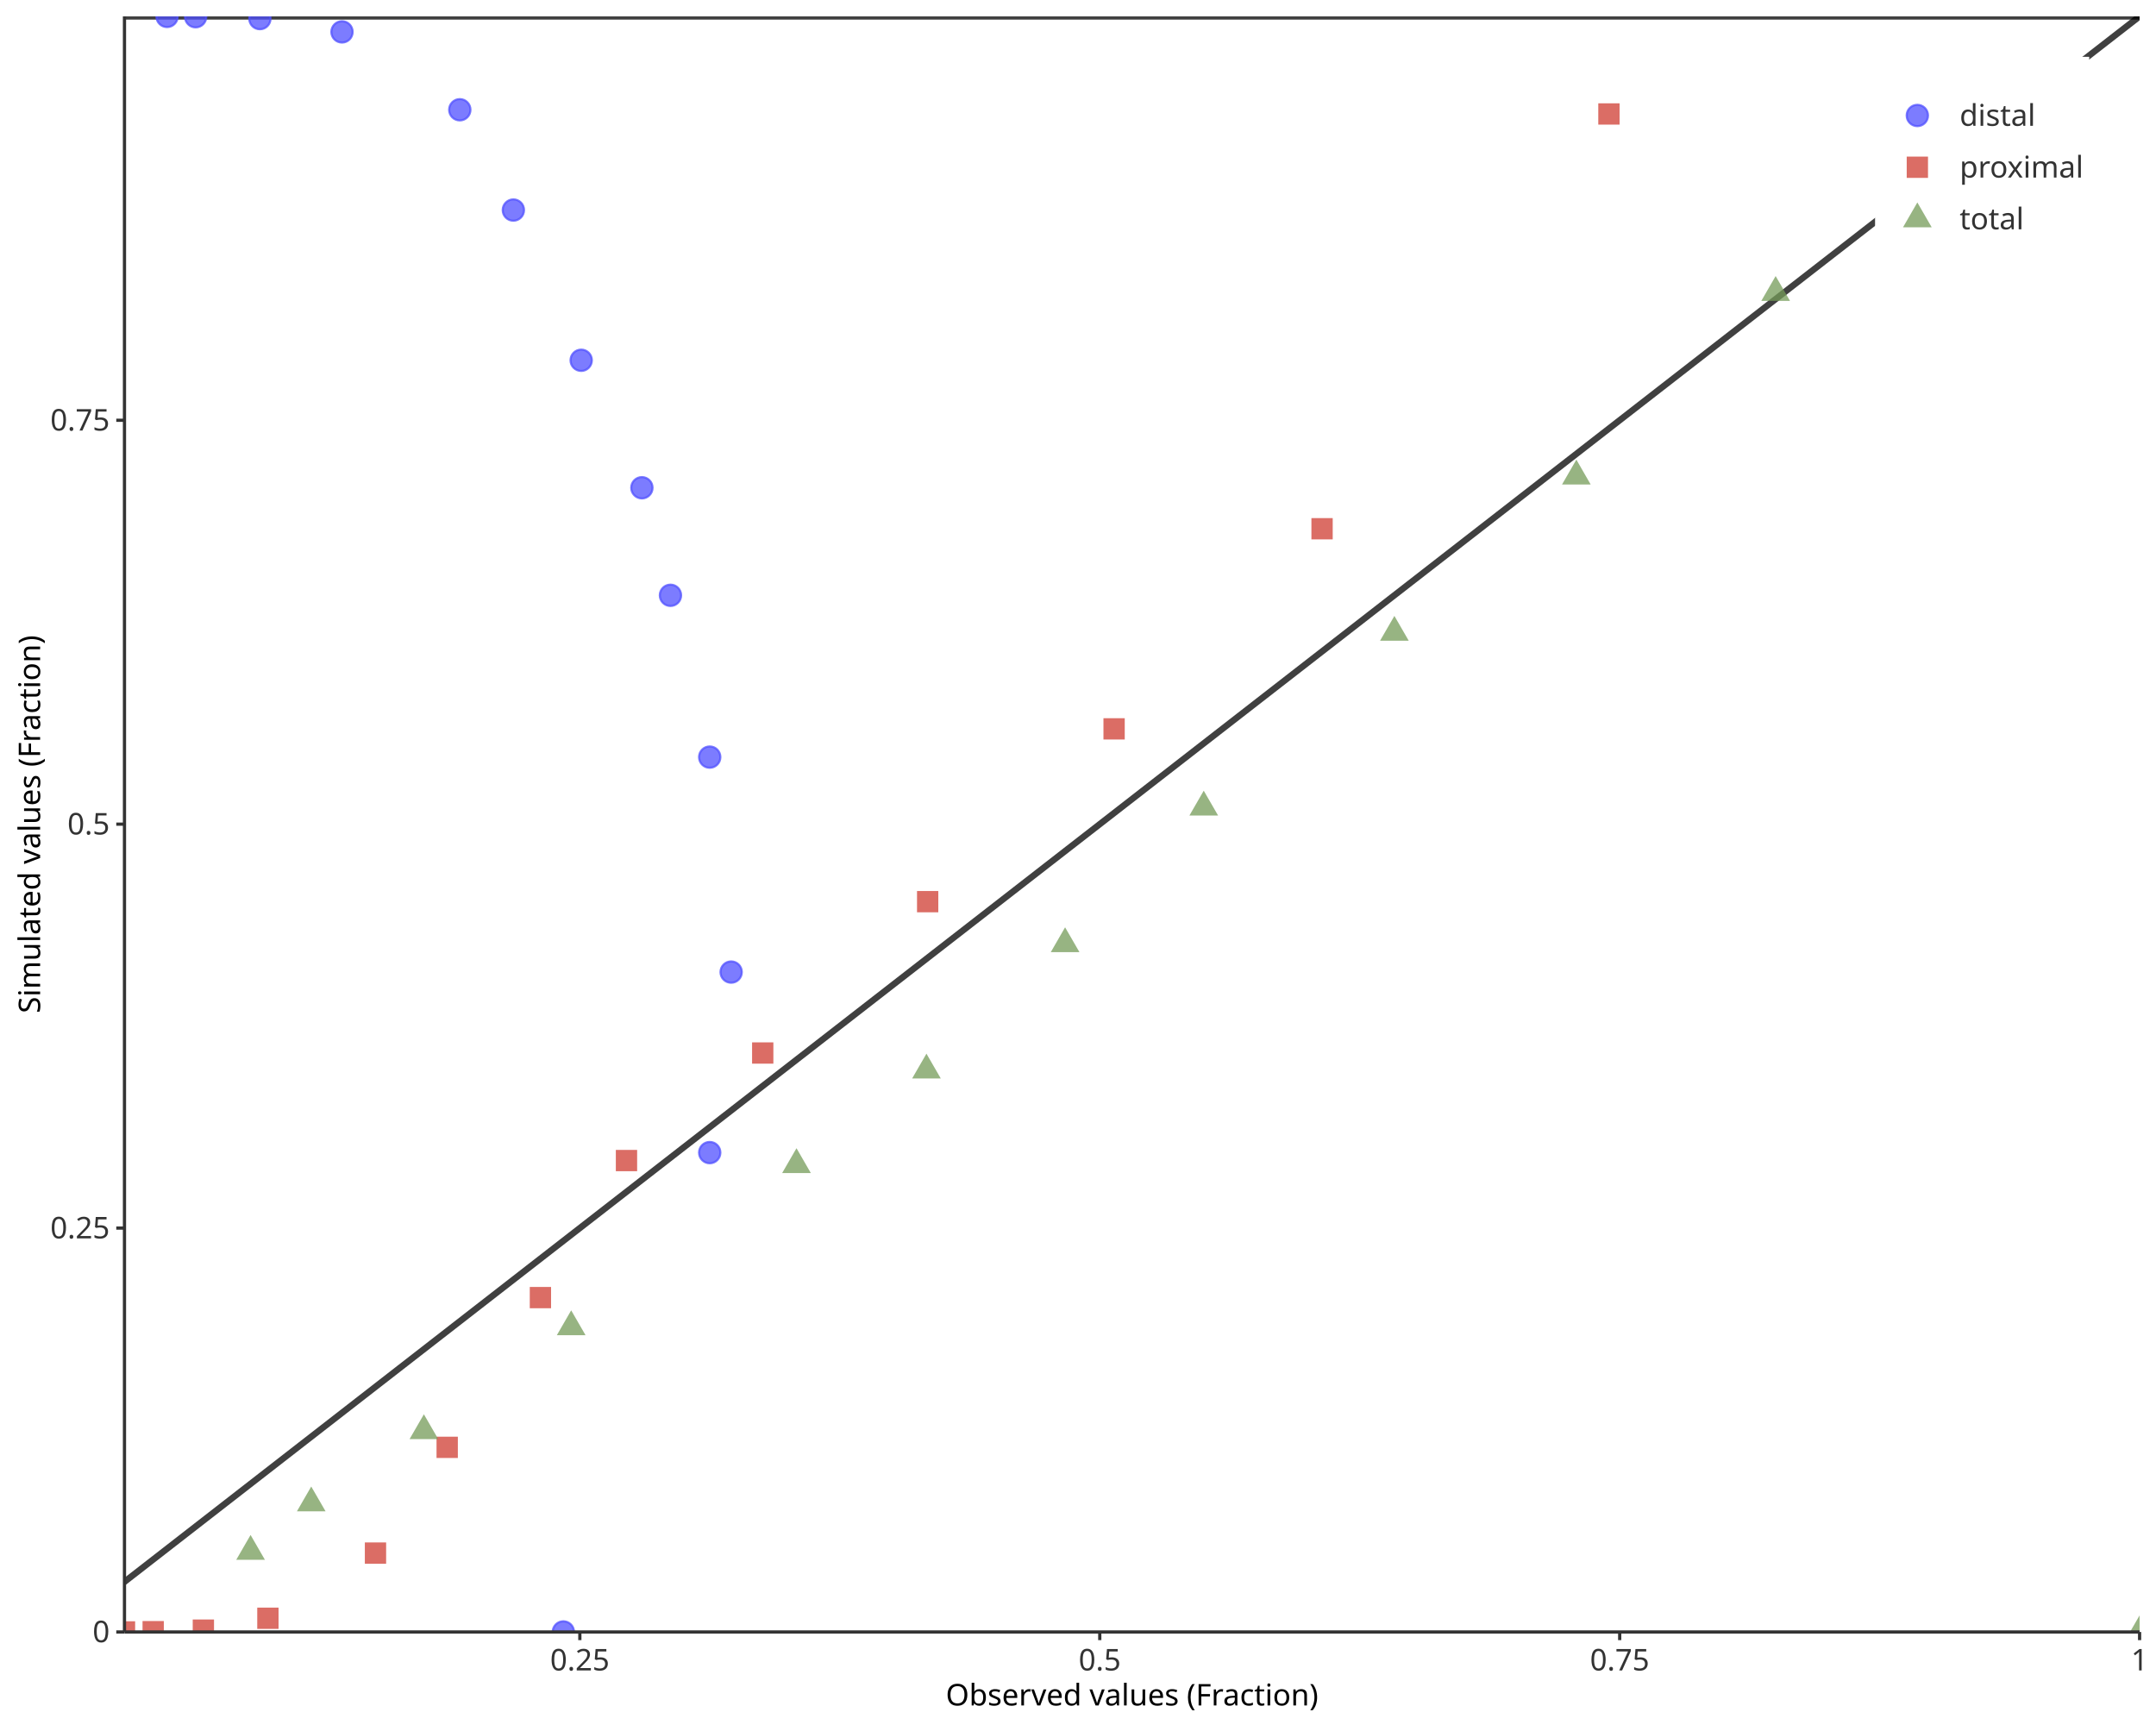
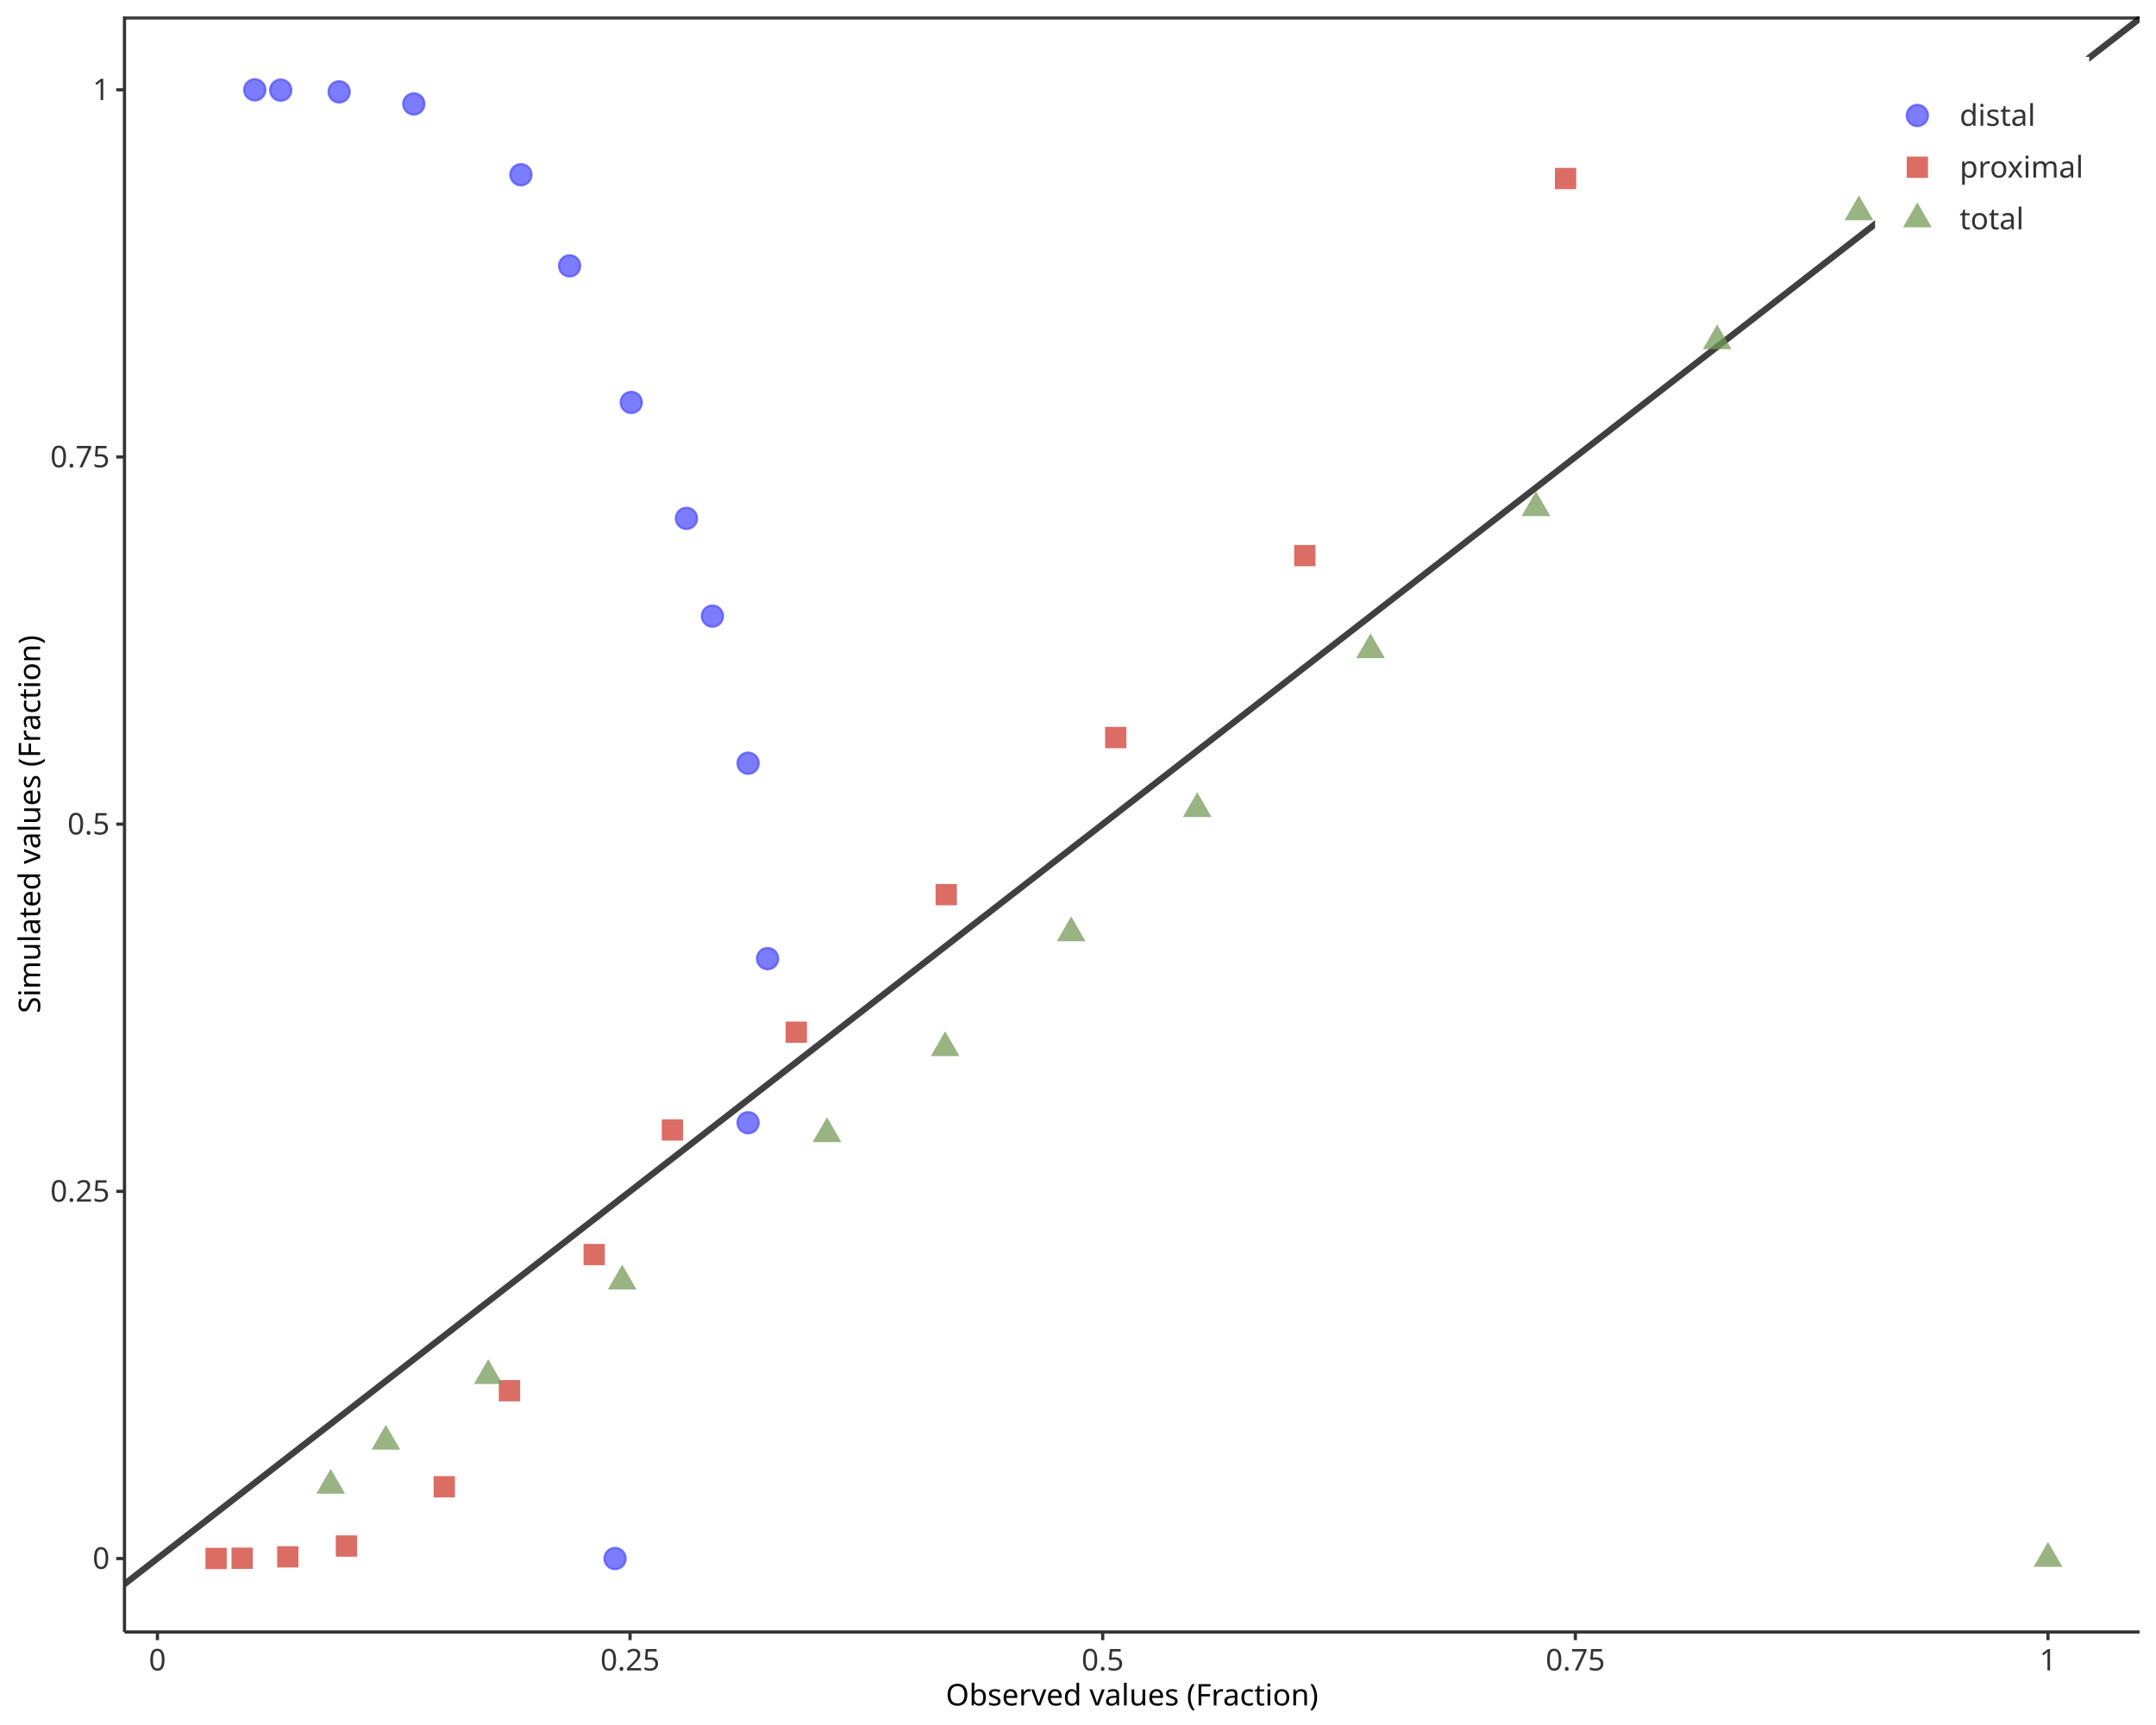
<svg xmlns="http://www.w3.org/2000/svg" class="svglite" data-engine-version="2.0" width="720.00pt" height="576.00pt" viewBox="0 0 720.00 576.00">
  <defs>
    <style type="text/css">
    .svglite line, .svglite polyline, .svglite polygon, .svglite path, .svglite rect, .svglite circle {
      fill: none;
      stroke: #000000;
      stroke-linecap: round;
      stroke-linejoin: round;
      stroke-miterlimit: 10.00;
    }
  </style>
  </defs>
  <rect width="100%" height="100%" style="stroke: none; fill: #FFFFFF;" />
  <defs>
    <clipPath id="cpMC4wMHw3MjAuMDB8MC4wMHw1NzYuMDA=">
      <rect x="0.00" y="0.00" width="720.00" height="576.00" />
    </clipPath>
  </defs>
  <g clip-path="url(#cpMC4wMHw3MjAuMDB8MC4wMHw1NzYuMDA=)">
    <rect x="0.00" y="0.00" width="720.00" height="576.00" style="stroke-width: 1.07; stroke: none; fill: #FFFFFF;" />
  </g>
  <defs>
    <clipPath id="cpNDEuNTd8NzE0LjUyfDUuNDh8NTQ0Ljkz">
      <rect x="41.57" y="5.48" width="672.95" height="539.45" />
    </clipPath>
  </defs>
  <g clip-path="url(#cpNDEuNTd8NzE0LjUyfDUuNDh8NTQ0Ljkz)">
    <rect x="41.57" y="5.48" width="672.95" height="539.45" style="stroke-width: 1.07; stroke: none; fill: #FFFFFF;" />
-     <polyline points="41.57,477.50 714.52,477.50 " style="stroke-width: 0.53; stroke: #FFFFFF; stroke-linecap: butt;" />
-     <polyline points="41.57,342.63 714.52,342.63 " style="stroke-width: 0.53; stroke: #FFFFFF; stroke-linecap: butt;" />
-     <polyline points="41.57,207.76 714.52,207.76 " style="stroke-width: 0.53; stroke: #FFFFFF; stroke-linecap: butt;" />
-     <polyline points="41.57,72.90 714.52,72.90 " style="stroke-width: 0.53; stroke: #FFFFFF; stroke-linecap: butt;" />
-     <polyline points="106.83,544.93 106.83,5.48 " style="stroke-width: 0.53; stroke: #FFFFFF; stroke-linecap: butt;" />
-     <polyline points="280.46,544.93 280.46,5.48 " style="stroke-width: 0.53; stroke: #FFFFFF; stroke-linecap: butt;" />
-     <polyline points="454.08,544.93 454.08,5.48 " style="stroke-width: 0.53; stroke: #FFFFFF; stroke-linecap: butt;" />
-     <polyline points="627.71,544.93 627.71,5.48 " style="stroke-width: 0.53; stroke: #FFFFFF; stroke-linecap: butt;" />
+     <polyline points="41.57,459.11 714.52,459.11 " style="stroke-width: 0.53; stroke: #FFFFFF; stroke-linecap: butt;" />
+     <polyline points="41.57,336.50 714.52,336.50 " style="stroke-width: 0.53; stroke: #FFFFFF; stroke-linecap: butt;" />
+     <polyline points="41.57,213.89 714.52,213.89 " style="stroke-width: 0.53; stroke: #FFFFFF; stroke-linecap: butt;" />
+     <polyline points="41.57,91.29 714.52,91.29 " style="stroke-width: 0.53; stroke: #FFFFFF; stroke-linecap: butt;" />
+     <polyline points="131.49,544.93 131.49,5.48 " style="stroke-width: 0.53; stroke: #FFFFFF; stroke-linecap: butt;" />
+     <polyline points="289.33,544.93 289.33,5.48 " style="stroke-width: 0.53; stroke: #FFFFFF; stroke-linecap: butt;" />
+     <polyline points="447.17,544.93 447.17,5.48 " style="stroke-width: 0.53; stroke: #FFFFFF; stroke-linecap: butt;" />
+     <polyline points="605.01,544.93 605.01,5.48 " style="stroke-width: 0.53; stroke: #FFFFFF; stroke-linecap: butt;" />
  </g>
  <g clip-path="url(#cpMC4wMHw3MjAuMDB8MC4wMHw1NzYuMDA=)">
</g>
  <g clip-path="url(#cpNDEuNTd8NzE0LjUyfDUuNDh8NTQ0Ljkz)">
</g>
  <g clip-path="url(#cpMC4wMHw3MjAuMDB8MC4wMHw1NzYuMDA=)">
</g>
  <g clip-path="url(#cpNDEuNTd8NzE0LjUyfDUuNDh8NTQ0Ljkz)">
</g>
  <g clip-path="url(#cpMC4wMHw3MjAuMDB8MC4wMHw1NzYuMDA=)">
</g>
  <g clip-path="url(#cpNDEuNTd8NzE0LjUyfDUuNDh8NTQ0Ljkz)">
</g>
  <g clip-path="url(#cpMC4wMHw3MjAuMDB8MC4wMHw1NzYuMDA=)">
</g>
  <g clip-path="url(#cpNDEuNTd8NzE0LjUyfDUuNDh8NTQ0Ljkz)">
</g>
  <g clip-path="url(#cpMC4wMHw3MjAuMDB8MC4wMHw1NzYuMDA=)">
</g>
  <g clip-path="url(#cpNDEuNTd8NzE0LjUyfDUuNDh8NTQ0Ljkz)">
</g>
  <g clip-path="url(#cpMC4wMHw3MjAuMDB8MC4wMHw1NzYuMDA=)">
</g>
  <g clip-path="url(#cpNDEuNTd8NzE0LjUyfDUuNDh8NTQ0Ljkz)">
</g>
  <g clip-path="url(#cpMC4wMHw3MjAuMDB8MC4wMHw1NzYuMDA=)">
</g>
  <g clip-path="url(#cpNDEuNTd8NzE0LjUyfDUuNDh8NTQ0Ljkz)">
</g>
  <g clip-path="url(#cpMC4wMHw3MjAuMDB8MC4wMHw1NzYuMDA=)">
</g>
  <g clip-path="url(#cpNDEuNTd8NzE0LjUyfDUuNDh8NTQ0Ljkz)">
</g>
  <g clip-path="url(#cpMC4wMHw3MjAuMDB8MC4wMHw1NzYuMDA=)">
</g>
  <g clip-path="url(#cpNDEuNTd8NzE0LjUyfDUuNDh8NTQ0Ljkz)">
</g>
  <g clip-path="url(#cpMC4wMHw3MjAuMDB8MC4wMHw1NzYuMDA=)">
</g>
  <g clip-path="url(#cpNDEuNTd8NzE0LjUyfDUuNDh8NTQ0Ljkz)">
</g>
  <g clip-path="url(#cpMC4wMHw3MjAuMDB8MC4wMHw1NzYuMDA=)">
</g>
  <g clip-path="url(#cpNDEuNTd8NzE0LjUyfDUuNDh8NTQ0Ljkz)">
</g>
  <g clip-path="url(#cpMC4wMHw3MjAuMDB8MC4wMHw1NzYuMDA=)">
</g>
  <g clip-path="url(#cpNDEuNTd8NzE0LjUyfDUuNDh8NTQ0Ljkz)">
</g>
  <g clip-path="url(#cpMC4wMHw3MjAuMDB8MC4wMHw1NzYuMDA=)">
</g>
  <g clip-path="url(#cpNDEuNTd8NzE0LjUyfDUuNDh8NTQ0Ljkz)">
</g>
  <g clip-path="url(#cpMC4wMHw3MjAuMDB8MC4wMHw1NzYuMDA=)">
</g>
  <g clip-path="url(#cpNDEuNTd8NzE0LjUyfDUuNDh8NTQ0Ljkz)">
</g>
  <g clip-path="url(#cpMC4wMHw3MjAuMDB8MC4wMHw1NzYuMDA=)">
</g>
  <g clip-path="url(#cpNDEuNTd8NzE0LjUyfDUuNDh8NTQ0Ljkz)">
</g>
  <g clip-path="url(#cpMC4wMHw3MjAuMDB8MC4wMHw1NzYuMDA=)">
</g>
  <g clip-path="url(#cpNDEuNTd8NzE0LjUyfDUuNDh8NTQ0Ljkz)">
-     <line x1="-631.38" y1="1050.92" x2="1387.47" y2="-517.27" style="stroke-width: 2.13; stroke: #000000; stroke-opacity: 0.75; stroke-linecap: butt;" />
+     <line x1="-631.38" y1="1051.68" x2="1387.47" y2="-516.51" style="stroke-width: 2.13; stroke: #000000; stroke-opacity: 0.75; stroke-linecap: butt;" />
    <line x1="-631.38" y1="5.48" x2="1387.47" y2="5.48" style="stroke-width: 2.13; stroke: #000000; stroke-opacity: 0.75; stroke-linecap: butt;" />
-     <circle cx="188.13" cy="544.93" r="3.56" style="stroke-width: 0.71; stroke: #5050FF; stroke-opacity: 0.75; fill: #5050FF; fill-opacity: 0.75;" />
-     <circle cx="237.01" cy="384.87" r="3.56" style="stroke-width: 0.71; stroke: #5050FF; stroke-opacity: 0.75; fill: #5050FF; fill-opacity: 0.75;" />
-     <circle cx="244.17" cy="324.59" r="3.56" style="stroke-width: 0.71; stroke: #5050FF; stroke-opacity: 0.75; fill: #5050FF; fill-opacity: 0.75;" />
-     <circle cx="237.01" cy="252.81" r="3.56" style="stroke-width: 0.71; stroke: #5050FF; stroke-opacity: 0.75; fill: #5050FF; fill-opacity: 0.75;" />
-     <circle cx="223.90" cy="198.78" r="3.56" style="stroke-width: 0.71; stroke: #5050FF; stroke-opacity: 0.75; fill: #5050FF; fill-opacity: 0.75;" />
-     <circle cx="214.36" cy="162.87" r="3.56" style="stroke-width: 0.71; stroke: #5050FF; stroke-opacity: 0.75; fill: #5050FF; fill-opacity: 0.75;" />
-     <circle cx="194.09" cy="120.30" r="3.56" style="stroke-width: 0.71; stroke: #5050FF; stroke-opacity: 0.75; fill: #5050FF; fill-opacity: 0.75;" />
-     <circle cx="171.44" cy="70.14" r="3.56" style="stroke-width: 0.71; stroke: #5050FF; stroke-opacity: 0.75; fill: #5050FF; fill-opacity: 0.75;" />
-     <circle cx="153.55" cy="36.65" r="3.56" style="stroke-width: 0.71; stroke: #5050FF; stroke-opacity: 0.75; fill: #5050FF; fill-opacity: 0.75;" />
-     <circle cx="114.21" cy="10.65" r="3.56" style="stroke-width: 0.71; stroke: #5050FF; stroke-opacity: 0.75; fill: #5050FF; fill-opacity: 0.75;" />
-     <circle cx="86.79" cy="6.21" r="3.56" style="stroke-width: 0.71; stroke: #5050FF; stroke-opacity: 0.75; fill: #5050FF; fill-opacity: 0.75;" />
-     <circle cx="65.33" cy="5.58" r="3.56" style="stroke-width: 0.71; stroke: #5050FF; stroke-opacity: 0.75; fill: #5050FF; fill-opacity: 0.75;" />
-     <circle cx="55.79" cy="5.48" r="3.56" style="stroke-width: 0.71; stroke: #5050FF; stroke-opacity: 0.75; fill: #5050FF; fill-opacity: 0.75;" />
-     <polygon points="533.75,41.61 540.86,41.61 540.86,34.50 533.75,34.50 " style="stroke-width: 0.71; stroke: none; fill: #CE3D32; fill-opacity: 0.75;" />
-     <polygon points="437.95,180.11 445.06,180.11 445.06,173.00 437.95,173.00 " style="stroke-width: 0.71; stroke: none; fill: #CE3D32; fill-opacity: 0.75;" />
-     <polygon points="368.50,246.93 375.61,246.93 375.61,239.82 368.50,239.82 " style="stroke-width: 0.71; stroke: none; fill: #CE3D32; fill-opacity: 0.75;" />
-     <polygon points="306.24,304.63 313.35,304.63 313.35,297.52 306.24,297.52 " style="stroke-width: 0.71; stroke: none; fill: #CE3D32; fill-opacity: 0.75;" />
-     <polygon points="251.16,355.17 258.27,355.17 258.27,348.06 251.16,348.06 " style="stroke-width: 0.71; stroke: none; fill: #CE3D32; fill-opacity: 0.75;" />
-     <polygon points="205.66,391.08 212.77,391.08 212.77,383.97 205.66,383.97 " style="stroke-width: 0.71; stroke: none; fill: #CE3D32; fill-opacity: 0.75;" />
-     <polygon points="176.92,436.84 184.03,436.84 184.03,429.73 176.92,429.73 " style="stroke-width: 0.71; stroke: none; fill: #CE3D32; fill-opacity: 0.75;" />
-     <polygon points="145.78,486.84 152.90,486.84 152.90,479.73 145.78,479.73 " style="stroke-width: 0.71; stroke: none; fill: #CE3D32; fill-opacity: 0.75;" />
-     <polygon points="121.84,522.15 128.95,522.15 128.95,515.04 121.84,515.04 " style="stroke-width: 0.71; stroke: none; fill: #CE3D32; fill-opacity: 0.75;" />
-     <polygon points="85.91,543.91 93.02,543.91 93.02,536.80 85.91,536.80 " style="stroke-width: 0.71; stroke: none; fill: #CE3D32; fill-opacity: 0.75;" />
-     <polygon points="64.36,547.87 71.47,547.87 71.47,540.76 64.36,540.76 " style="stroke-width: 0.71; stroke: none; fill: #CE3D32; fill-opacity: 0.75;" />
-     <polygon points="47.60,548.39 54.71,548.39 54.71,541.28 47.60,541.28 " style="stroke-width: 0.71; stroke: none; fill: #CE3D32; fill-opacity: 0.75;" />
-     <polygon points="38.02,548.47 45.13,548.47 45.13,541.36 38.02,541.36 " style="stroke-width: 0.71; stroke: none; fill: #CE3D32; fill-opacity: 0.75;" />
-     <polygon points="714.52,539.40 719.31,547.70 709.73,547.70 " style="stroke-width: 0.71; stroke: none; fill: #749B58; fill-opacity: 0.75;" />
-     <polygon points="645.07,44.79 649.86,53.09 640.28,53.09 " style="stroke-width: 0.71; stroke: none; fill: #749B58; fill-opacity: 0.75;" />
-     <polygon points="592.98,92.18 597.77,100.47 588.19,100.47 " style="stroke-width: 0.71; stroke: none; fill: #749B58; fill-opacity: 0.75;" />
-     <polygon points="526.43,153.48 531.21,161.78 521.64,161.78 " style="stroke-width: 0.71; stroke: none; fill: #749B58; fill-opacity: 0.75;" />
-     <polygon points="465.66,205.66 470.45,213.95 460.87,213.95 " style="stroke-width: 0.71; stroke: none; fill: #749B58; fill-opacity: 0.75;" />
-     <polygon points="401.99,264.02 406.78,272.31 397.21,272.31 " style="stroke-width: 0.71; stroke: none; fill: #749B58; fill-opacity: 0.75;" />
-     <polygon points="355.69,309.64 360.48,317.93 350.91,317.93 " style="stroke-width: 0.71; stroke: none; fill: #749B58; fill-opacity: 0.75;" />
-     <polygon points="309.39,351.83 314.18,360.12 304.61,360.12 " style="stroke-width: 0.71; stroke: none; fill: #749B58; fill-opacity: 0.75;" />
-     <polygon points="265.99,383.40 270.78,391.70 261.20,391.70 " style="stroke-width: 0.71; stroke: none; fill: #749B58; fill-opacity: 0.75;" />
-     <polygon points="190.75,437.54 195.54,445.84 185.96,445.84 " style="stroke-width: 0.71; stroke: none; fill: #749B58; fill-opacity: 0.75;" />
-     <polygon points="141.56,472.25 146.35,480.54 136.77,480.54 " style="stroke-width: 0.71; stroke: none; fill: #749B58; fill-opacity: 0.75;" />
-     <polygon points="103.94,496.37 108.73,504.66 99.15,504.66 " style="stroke-width: 0.71; stroke: none; fill: #749B58; fill-opacity: 0.75;" />
-     <polygon points="83.68,512.54 88.47,520.84 78.89,520.84 " style="stroke-width: 0.71; stroke: none; fill: #749B58; fill-opacity: 0.75;" />
+     <circle cx="205.40" cy="520.41" r="3.56" style="stroke-width: 0.71; stroke: #5050FF; stroke-opacity: 0.75; fill: #5050FF; fill-opacity: 0.75;" />
+     <circle cx="249.83" cy="374.90" r="3.56" style="stroke-width: 0.71; stroke: #5050FF; stroke-opacity: 0.75; fill: #5050FF; fill-opacity: 0.75;" />
+     <circle cx="256.34" cy="320.10" r="3.56" style="stroke-width: 0.71; stroke: #5050FF; stroke-opacity: 0.75; fill: #5050FF; fill-opacity: 0.75;" />
+     <circle cx="249.83" cy="254.85" r="3.56" style="stroke-width: 0.71; stroke: #5050FF; stroke-opacity: 0.75; fill: #5050FF; fill-opacity: 0.75;" />
+     <circle cx="237.91" cy="205.73" r="3.56" style="stroke-width: 0.71; stroke: #5050FF; stroke-opacity: 0.75; fill: #5050FF; fill-opacity: 0.75;" />
+     <circle cx="229.24" cy="173.09" r="3.56" style="stroke-width: 0.71; stroke: #5050FF; stroke-opacity: 0.75; fill: #5050FF; fill-opacity: 0.75;" />
+     <circle cx="210.81" cy="134.38" r="3.56" style="stroke-width: 0.71; stroke: #5050FF; stroke-opacity: 0.75; fill: #5050FF; fill-opacity: 0.75;" />
+     <circle cx="190.22" cy="88.78" r="3.56" style="stroke-width: 0.71; stroke: #5050FF; stroke-opacity: 0.75; fill: #5050FF; fill-opacity: 0.75;" />
+     <circle cx="173.96" cy="58.34" r="3.56" style="stroke-width: 0.71; stroke: #5050FF; stroke-opacity: 0.75; fill: #5050FF; fill-opacity: 0.75;" />
+     <circle cx="138.19" cy="34.70" r="3.56" style="stroke-width: 0.71; stroke: #5050FF; stroke-opacity: 0.75; fill: #5050FF; fill-opacity: 0.75;" />
+     <circle cx="113.26" cy="30.67" r="3.56" style="stroke-width: 0.71; stroke: #5050FF; stroke-opacity: 0.75; fill: #5050FF; fill-opacity: 0.75;" />
+     <circle cx="93.75" cy="30.10" r="3.56" style="stroke-width: 0.71; stroke: #5050FF; stroke-opacity: 0.75; fill: #5050FF; fill-opacity: 0.75;" />
+     <circle cx="85.08" cy="30.00" r="3.56" style="stroke-width: 0.71; stroke: #5050FF; stroke-opacity: 0.75; fill: #5050FF; fill-opacity: 0.75;" />
+     <polygon points="519.27,63.17 526.38,63.17 526.38,56.06 519.27,56.06 " style="stroke-width: 0.71; stroke: none; fill: #CE3D32; fill-opacity: 0.75;" />
+     <polygon points="432.19,189.08 439.30,189.08 439.30,181.97 432.19,181.97 " style="stroke-width: 0.71; stroke: none; fill: #CE3D32; fill-opacity: 0.75;" />
+     <polygon points="369.05,249.83 376.16,249.83 376.16,242.72 369.05,242.72 " style="stroke-width: 0.71; stroke: none; fill: #CE3D32; fill-opacity: 0.75;" />
+     <polygon points="312.44,302.28 319.55,302.28 319.55,295.17 312.44,295.17 " style="stroke-width: 0.71; stroke: none; fill: #CE3D32; fill-opacity: 0.75;" />
+     <polygon points="262.37,348.22 269.48,348.22 269.48,341.11 262.37,341.11 " style="stroke-width: 0.71; stroke: none; fill: #CE3D32; fill-opacity: 0.75;" />
+     <polygon points="221.00,380.87 228.11,380.87 228.11,373.76 221.00,373.76 " style="stroke-width: 0.71; stroke: none; fill: #CE3D32; fill-opacity: 0.75;" />
+     <polygon points="194.88,422.47 201.99,422.47 201.99,415.36 194.88,415.36 " style="stroke-width: 0.71; stroke: none; fill: #CE3D32; fill-opacity: 0.75;" />
+     <polygon points="166.58,467.93 173.69,467.93 173.69,460.82 166.58,460.82 " style="stroke-width: 0.71; stroke: none; fill: #CE3D32; fill-opacity: 0.75;" />
+     <polygon points="144.81,500.02 151.92,500.02 151.92,492.91 144.81,492.91 " style="stroke-width: 0.71; stroke: none; fill: #CE3D32; fill-opacity: 0.75;" />
+     <polygon points="112.15,519.80 119.26,519.80 119.26,512.69 112.15,512.69 " style="stroke-width: 0.71; stroke: none; fill: #CE3D32; fill-opacity: 0.75;" />
+     <polygon points="92.55,523.40 99.66,523.40 99.66,516.29 92.55,516.29 " style="stroke-width: 0.71; stroke: none; fill: #CE3D32; fill-opacity: 0.75;" />
+     <polygon points="77.31,523.88 84.42,523.88 84.42,516.77 77.31,516.77 " style="stroke-width: 0.71; stroke: none; fill: #CE3D32; fill-opacity: 0.75;" />
+     <polygon points="68.61,523.95 75.72,523.95 75.72,516.84 68.61,516.84 " style="stroke-width: 0.71; stroke: none; fill: #CE3D32; fill-opacity: 0.75;" />
+     <polygon points="683.93,514.88 688.72,523.18 679.14,523.18 " style="stroke-width: 0.71; stroke: none; fill: #749B58; fill-opacity: 0.75;" />
+     <polygon points="620.80,65.24 625.58,73.53 616.01,73.53 " style="stroke-width: 0.71; stroke: none; fill: #749B58; fill-opacity: 0.75;" />
+     <polygon points="573.44,108.31 578.23,116.61 568.66,116.61 " style="stroke-width: 0.71; stroke: none; fill: #749B58; fill-opacity: 0.75;" />
+     <polygon points="512.94,164.05 517.73,172.34 508.15,172.34 " style="stroke-width: 0.71; stroke: none; fill: #749B58; fill-opacity: 0.75;" />
+     <polygon points="457.69,211.48 462.48,219.77 452.90,219.77 " style="stroke-width: 0.71; stroke: none; fill: #749B58; fill-opacity: 0.75;" />
+     <polygon points="399.82,264.53 404.61,272.82 395.03,272.82 " style="stroke-width: 0.71; stroke: none; fill: #749B58; fill-opacity: 0.75;" />
+     <polygon points="357.73,306.01 362.51,314.30 352.94,314.30 " style="stroke-width: 0.71; stroke: none; fill: #749B58; fill-opacity: 0.75;" />
+     <polygon points="315.64,344.36 320.42,352.65 310.85,352.65 " style="stroke-width: 0.71; stroke: none; fill: #749B58; fill-opacity: 0.75;" />
+     <polygon points="276.18,373.06 280.96,381.36 271.39,381.36 " style="stroke-width: 0.71; stroke: none; fill: #749B58; fill-opacity: 0.75;" />
+     <polygon points="207.78,422.28 212.57,430.58 202.99,430.58 " style="stroke-width: 0.71; stroke: none; fill: #749B58; fill-opacity: 0.75;" />
+     <polygon points="163.06,453.84 167.84,462.13 158.27,462.13 " style="stroke-width: 0.71; stroke: none; fill: #749B58; fill-opacity: 0.75;" />
+     <polygon points="128.86,475.76 133.65,484.05 124.07,484.05 " style="stroke-width: 0.71; stroke: none; fill: #749B58; fill-opacity: 0.75;" />
+     <polygon points="110.44,490.46 115.23,498.76 105.65,498.76 " style="stroke-width: 0.71; stroke: none; fill: #749B58; fill-opacity: 0.75;" />
  </g>
  <g clip-path="url(#cpMC4wMHw3MjAuMDB8MC4wMHw1NzYuMDA=)">
    <polyline points="41.57,544.93 41.57,5.48 " style="stroke-width: 1.07; stroke: #333333; stroke-linecap: butt;" />
-     <text x="36.64" y="548.37" text-anchor="end" style="font-size: 10.00px; fill: #333333; font-family: sans;" textLength="5.56px" lengthAdjust="spacingAndGlyphs">0</text>
-     <text x="36.64" y="413.51" text-anchor="end" style="font-size: 10.00px; fill: #333333; font-family: sans;" textLength="19.46px" lengthAdjust="spacingAndGlyphs">0.25</text>
+     <text x="36.64" y="523.85" text-anchor="end" style="font-size: 10.00px; fill: #333333; font-family: sans;" textLength="5.56px" lengthAdjust="spacingAndGlyphs">0</text>
+     <text x="36.64" y="401.25" text-anchor="end" style="font-size: 10.00px; fill: #333333; font-family: sans;" textLength="19.46px" lengthAdjust="spacingAndGlyphs">0.25</text>
    <text x="36.64" y="278.64" text-anchor="end" style="font-size: 10.00px; fill: #333333; font-family: sans;" textLength="13.90px" lengthAdjust="spacingAndGlyphs">0.5</text>
-     <text x="36.64" y="143.77" text-anchor="end" style="font-size: 10.00px; fill: #333333; font-family: sans;" textLength="19.46px" lengthAdjust="spacingAndGlyphs">0.75</text>
-     <polyline points="38.83,544.93 41.57,544.93 " style="stroke-width: 1.07; stroke: #333333; stroke-linecap: butt;" />
-     <polyline points="38.83,410.07 41.57,410.07 " style="stroke-width: 1.07; stroke: #333333; stroke-linecap: butt;" />
+     <text x="36.64" y="156.03" text-anchor="end" style="font-size: 10.00px; fill: #333333; font-family: sans;" textLength="19.46px" lengthAdjust="spacingAndGlyphs">0.75</text>
+     <text x="36.64" y="33.43" text-anchor="end" style="font-size: 10.00px; fill: #333333; font-family: sans;" textLength="5.56px" lengthAdjust="spacingAndGlyphs">1</text>
+     <polyline points="38.83,520.41 41.57,520.41 " style="stroke-width: 1.07; stroke: #333333; stroke-linecap: butt;" />
+     <polyline points="38.83,397.81 41.57,397.81 " style="stroke-width: 1.07; stroke: #333333; stroke-linecap: butt;" />
    <polyline points="38.83,275.20 41.57,275.20 " style="stroke-width: 1.07; stroke: #333333; stroke-linecap: butt;" />
-     <polyline points="38.83,140.33 41.57,140.33 " style="stroke-width: 1.07; stroke: #333333; stroke-linecap: butt;" />
+     <polyline points="38.83,152.59 41.57,152.59 " style="stroke-width: 1.07; stroke: #333333; stroke-linecap: butt;" />
+     <polyline points="38.83,29.98 41.57,29.98 " style="stroke-width: 1.07; stroke: #333333; stroke-linecap: butt;" />
    <polyline points="41.57,544.93 714.52,544.93 " style="stroke-width: 1.07; stroke: #333333; stroke-linecap: butt;" />
-     <polyline points="193.64,547.67 193.64,544.93 " style="stroke-width: 1.07; stroke: #333333; stroke-linecap: butt;" />
-     <polyline points="367.27,547.67 367.27,544.93 " style="stroke-width: 1.07; stroke: #333333; stroke-linecap: butt;" />
-     <polyline points="540.90,547.67 540.90,544.93 " style="stroke-width: 1.07; stroke: #333333; stroke-linecap: butt;" />
-     <polyline points="714.52,547.67 714.52,544.93 " style="stroke-width: 1.07; stroke: #333333; stroke-linecap: butt;" />
-     <text x="193.64" y="557.78" text-anchor="middle" style="font-size: 10.00px; fill: #333333; font-family: sans;" textLength="19.46px" lengthAdjust="spacingAndGlyphs">0.25</text>
-     <text x="367.27" y="557.78" text-anchor="middle" style="font-size: 10.00px; fill: #333333; font-family: sans;" textLength="13.90px" lengthAdjust="spacingAndGlyphs">0.5</text>
-     <text x="540.90" y="557.78" text-anchor="middle" style="font-size: 10.00px; fill: #333333; font-family: sans;" textLength="19.46px" lengthAdjust="spacingAndGlyphs">0.75</text>
-     <text x="714.52" y="557.78" text-anchor="middle" style="font-size: 10.00px; fill: #333333; font-family: sans;" textLength="5.56px" lengthAdjust="spacingAndGlyphs">1</text>
+     <polyline points="52.57,547.67 52.57,544.93 " style="stroke-width: 1.07; stroke: #333333; stroke-linecap: butt;" />
+     <polyline points="210.41,547.67 210.41,544.93 " style="stroke-width: 1.07; stroke: #333333; stroke-linecap: butt;" />
+     <polyline points="368.25,547.67 368.25,544.93 " style="stroke-width: 1.07; stroke: #333333; stroke-linecap: butt;" />
+     <polyline points="526.09,547.67 526.09,544.93 " style="stroke-width: 1.07; stroke: #333333; stroke-linecap: butt;" />
+     <polyline points="683.93,547.67 683.93,544.93 " style="stroke-width: 1.07; stroke: #333333; stroke-linecap: butt;" />
+     <text x="52.57" y="557.78" text-anchor="middle" style="font-size: 10.00px; fill: #333333; font-family: sans;" textLength="5.56px" lengthAdjust="spacingAndGlyphs">0</text>
+     <text x="210.41" y="557.78" text-anchor="middle" style="font-size: 10.00px; fill: #333333; font-family: sans;" textLength="19.46px" lengthAdjust="spacingAndGlyphs">0.25</text>
+     <text x="368.25" y="557.78" text-anchor="middle" style="font-size: 10.00px; fill: #333333; font-family: sans;" textLength="13.90px" lengthAdjust="spacingAndGlyphs">0.5</text>
+     <text x="526.09" y="557.78" text-anchor="middle" style="font-size: 10.00px; fill: #333333; font-family: sans;" textLength="19.46px" lengthAdjust="spacingAndGlyphs">0.75</text>
+     <text x="683.93" y="557.78" text-anchor="middle" style="font-size: 10.00px; fill: #333333; font-family: sans;" textLength="5.56px" lengthAdjust="spacingAndGlyphs">1</text>
    <text x="378.05" y="569.48" text-anchor="middle" style="font-size: 10.00px; font-family: sans;" textLength="120.62px" lengthAdjust="spacingAndGlyphs">Observed values (Fraction)</text>
    <text transform="translate(13.40,275.21) rotate(-90)" text-anchor="middle" style="font-size: 10.00px; font-family: sans;" textLength="121.73px" lengthAdjust="spacingAndGlyphs">Simulated values (Fraction)</text>
    <rect x="626.18" y="18.97" width="71.51" height="68.28" style="stroke-width: 1.07; stroke: none; fill: #FFFFFF;" />
    <rect x="631.66" y="29.92" width="17.28" height="17.28" style="stroke-width: 1.07; stroke: none; fill: #FFFFFF;" />
    <circle cx="640.30" cy="38.56" r="3.56" style="stroke-width: 0.71; stroke: #5050FF; stroke-opacity: 0.75; fill: #5050FF; fill-opacity: 0.75;" />
    <rect x="631.66" y="47.20" width="17.28" height="17.28" style="stroke-width: 1.07; stroke: none; fill: #FFFFFF;" />
    <polygon points="636.75,59.40 643.86,59.40 643.86,52.29 636.75,52.29 " style="stroke-width: 0.71; stroke: none; fill: #CE3D32; fill-opacity: 0.75;" />
    <rect x="631.66" y="64.48" width="17.28" height="17.28" style="stroke-width: 1.07; stroke: none; fill: #FFFFFF;" />
    <polygon points="640.30,67.60 645.09,75.89 635.52,75.89 " style="stroke-width: 0.71; stroke: none; fill: #749B58; fill-opacity: 0.75;" />
    <text x="654.42" y="42.01" style="font-size: 10.00px; fill: #333333; font-family: sans;" textLength="23.35px" lengthAdjust="spacingAndGlyphs">distal</text>
    <text x="654.42" y="59.29" style="font-size: 10.00px; fill: #333333; font-family: sans;" textLength="37.79px" lengthAdjust="spacingAndGlyphs">proximal</text>
    <text x="654.42" y="76.57" style="font-size: 10.00px; fill: #333333; font-family: sans;" textLength="18.90px" lengthAdjust="spacingAndGlyphs">total</text>
  </g>
</svg>
